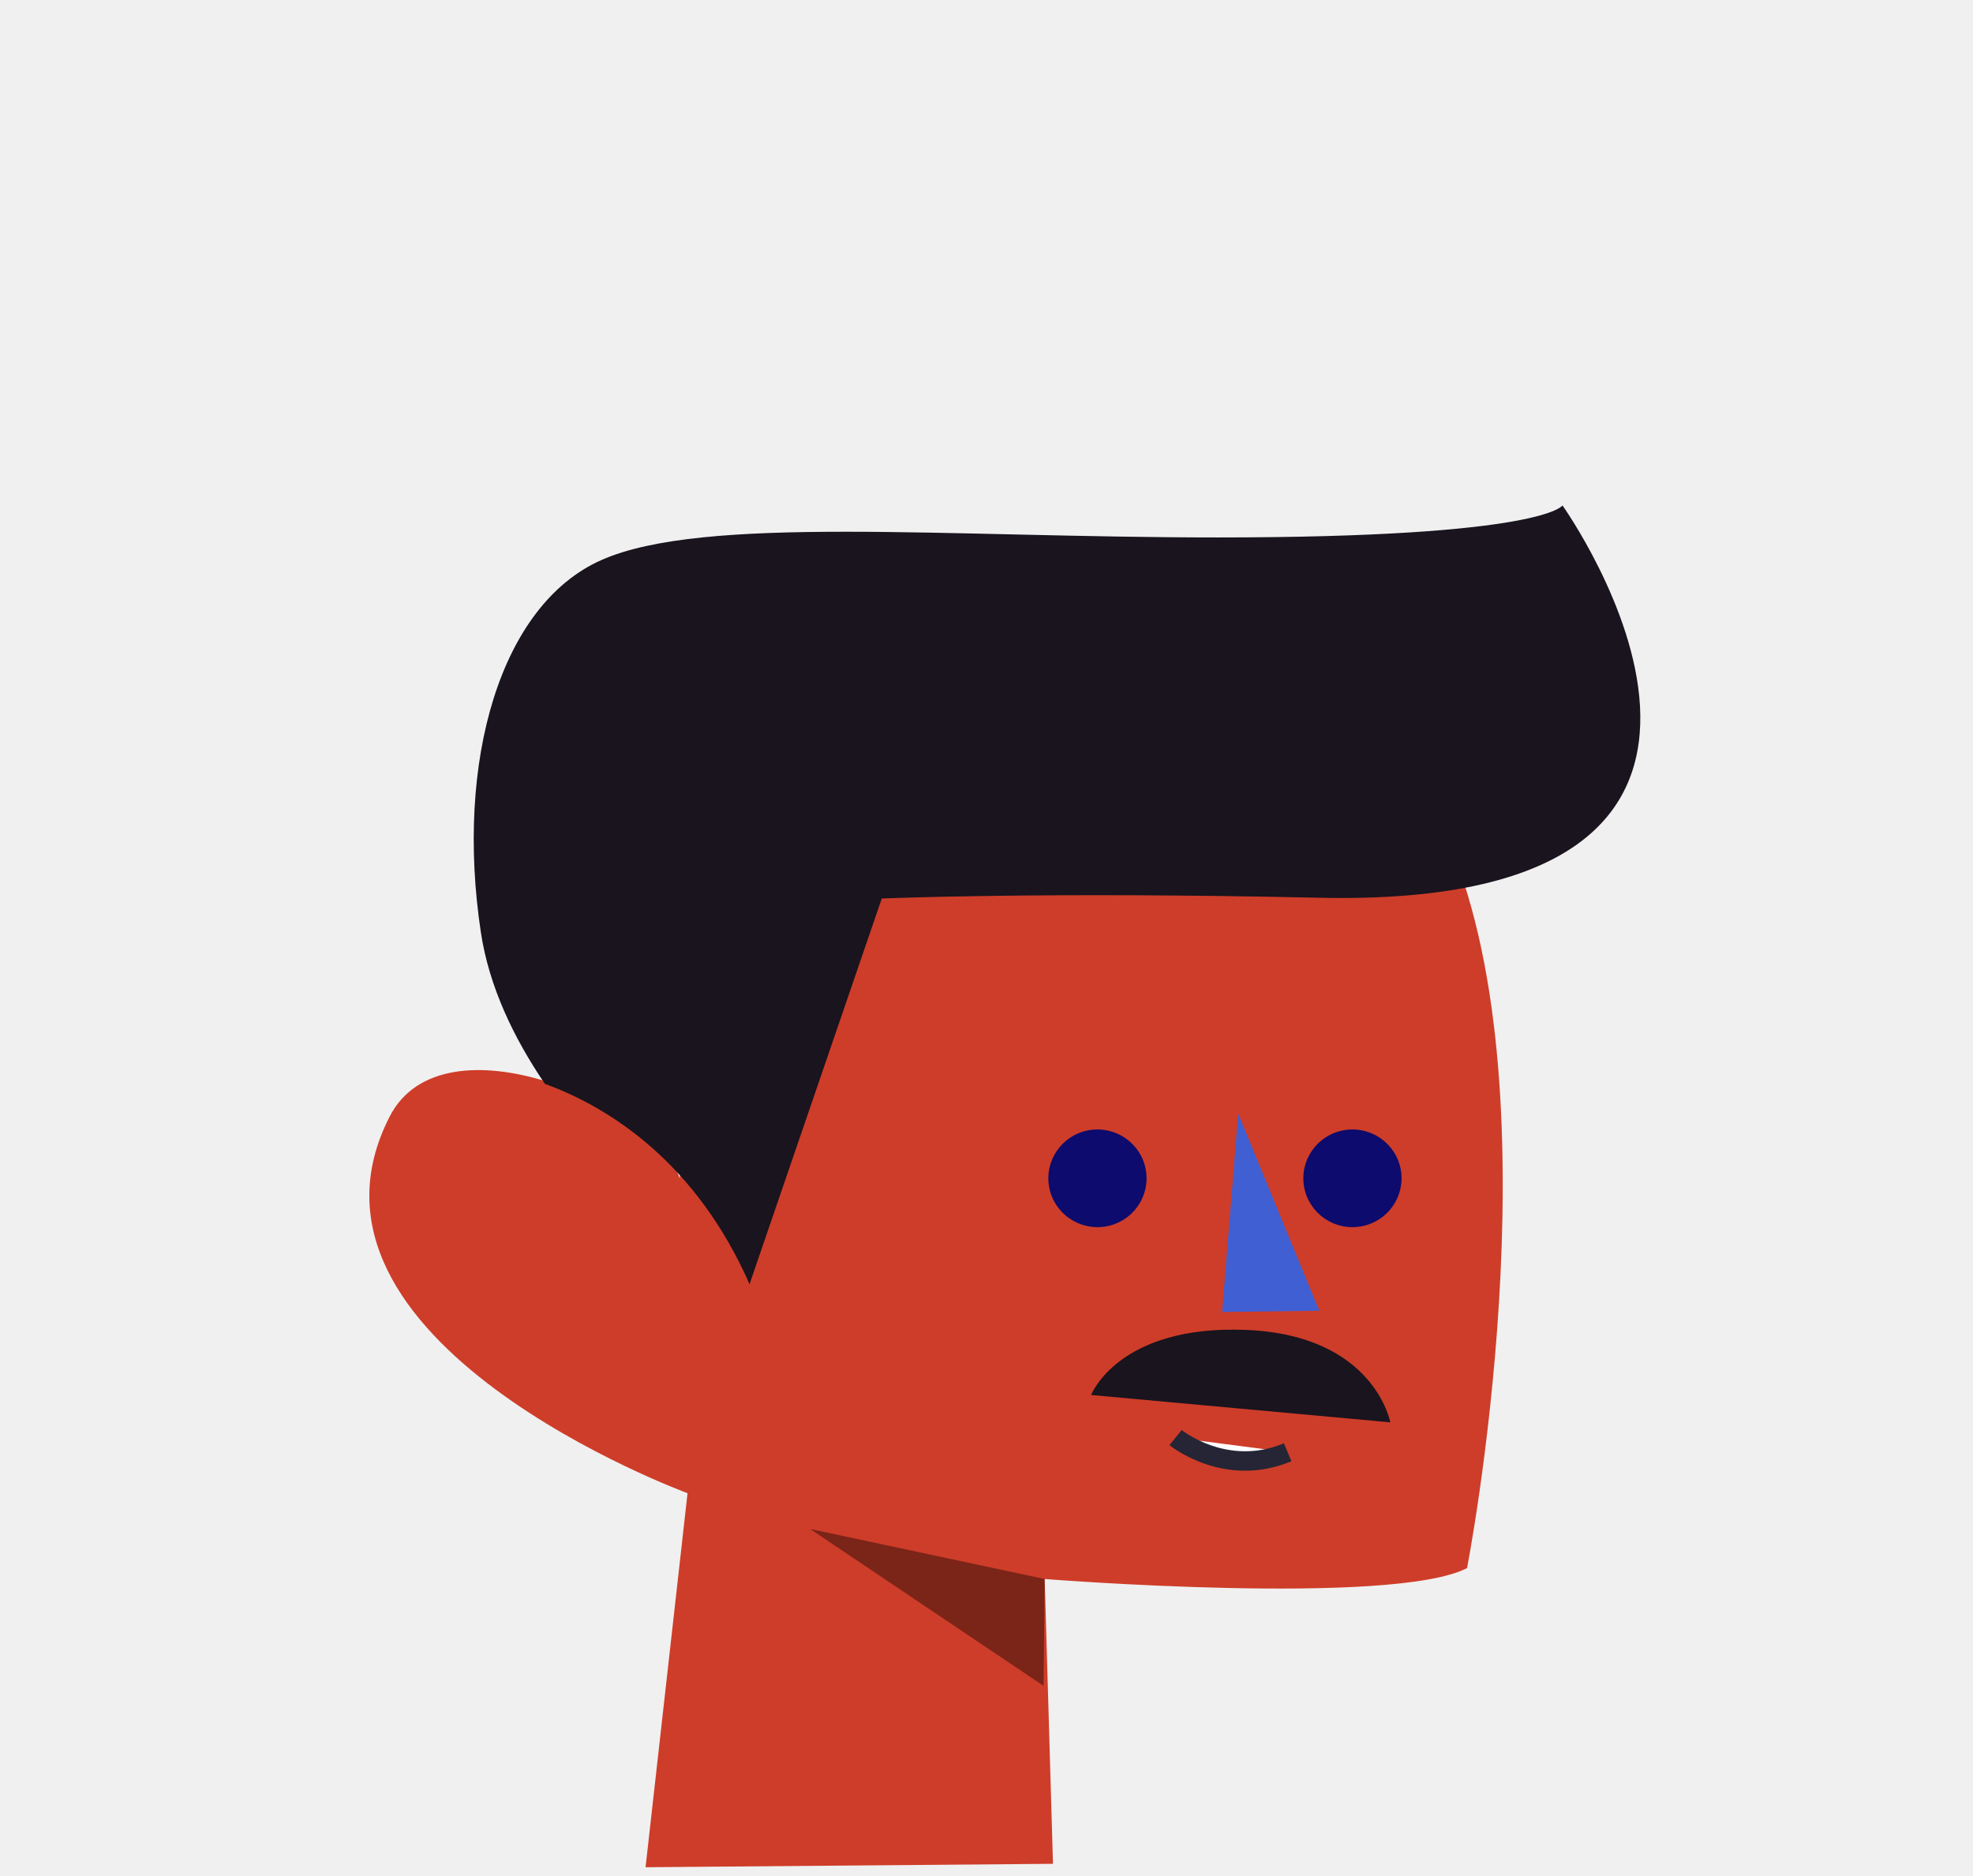
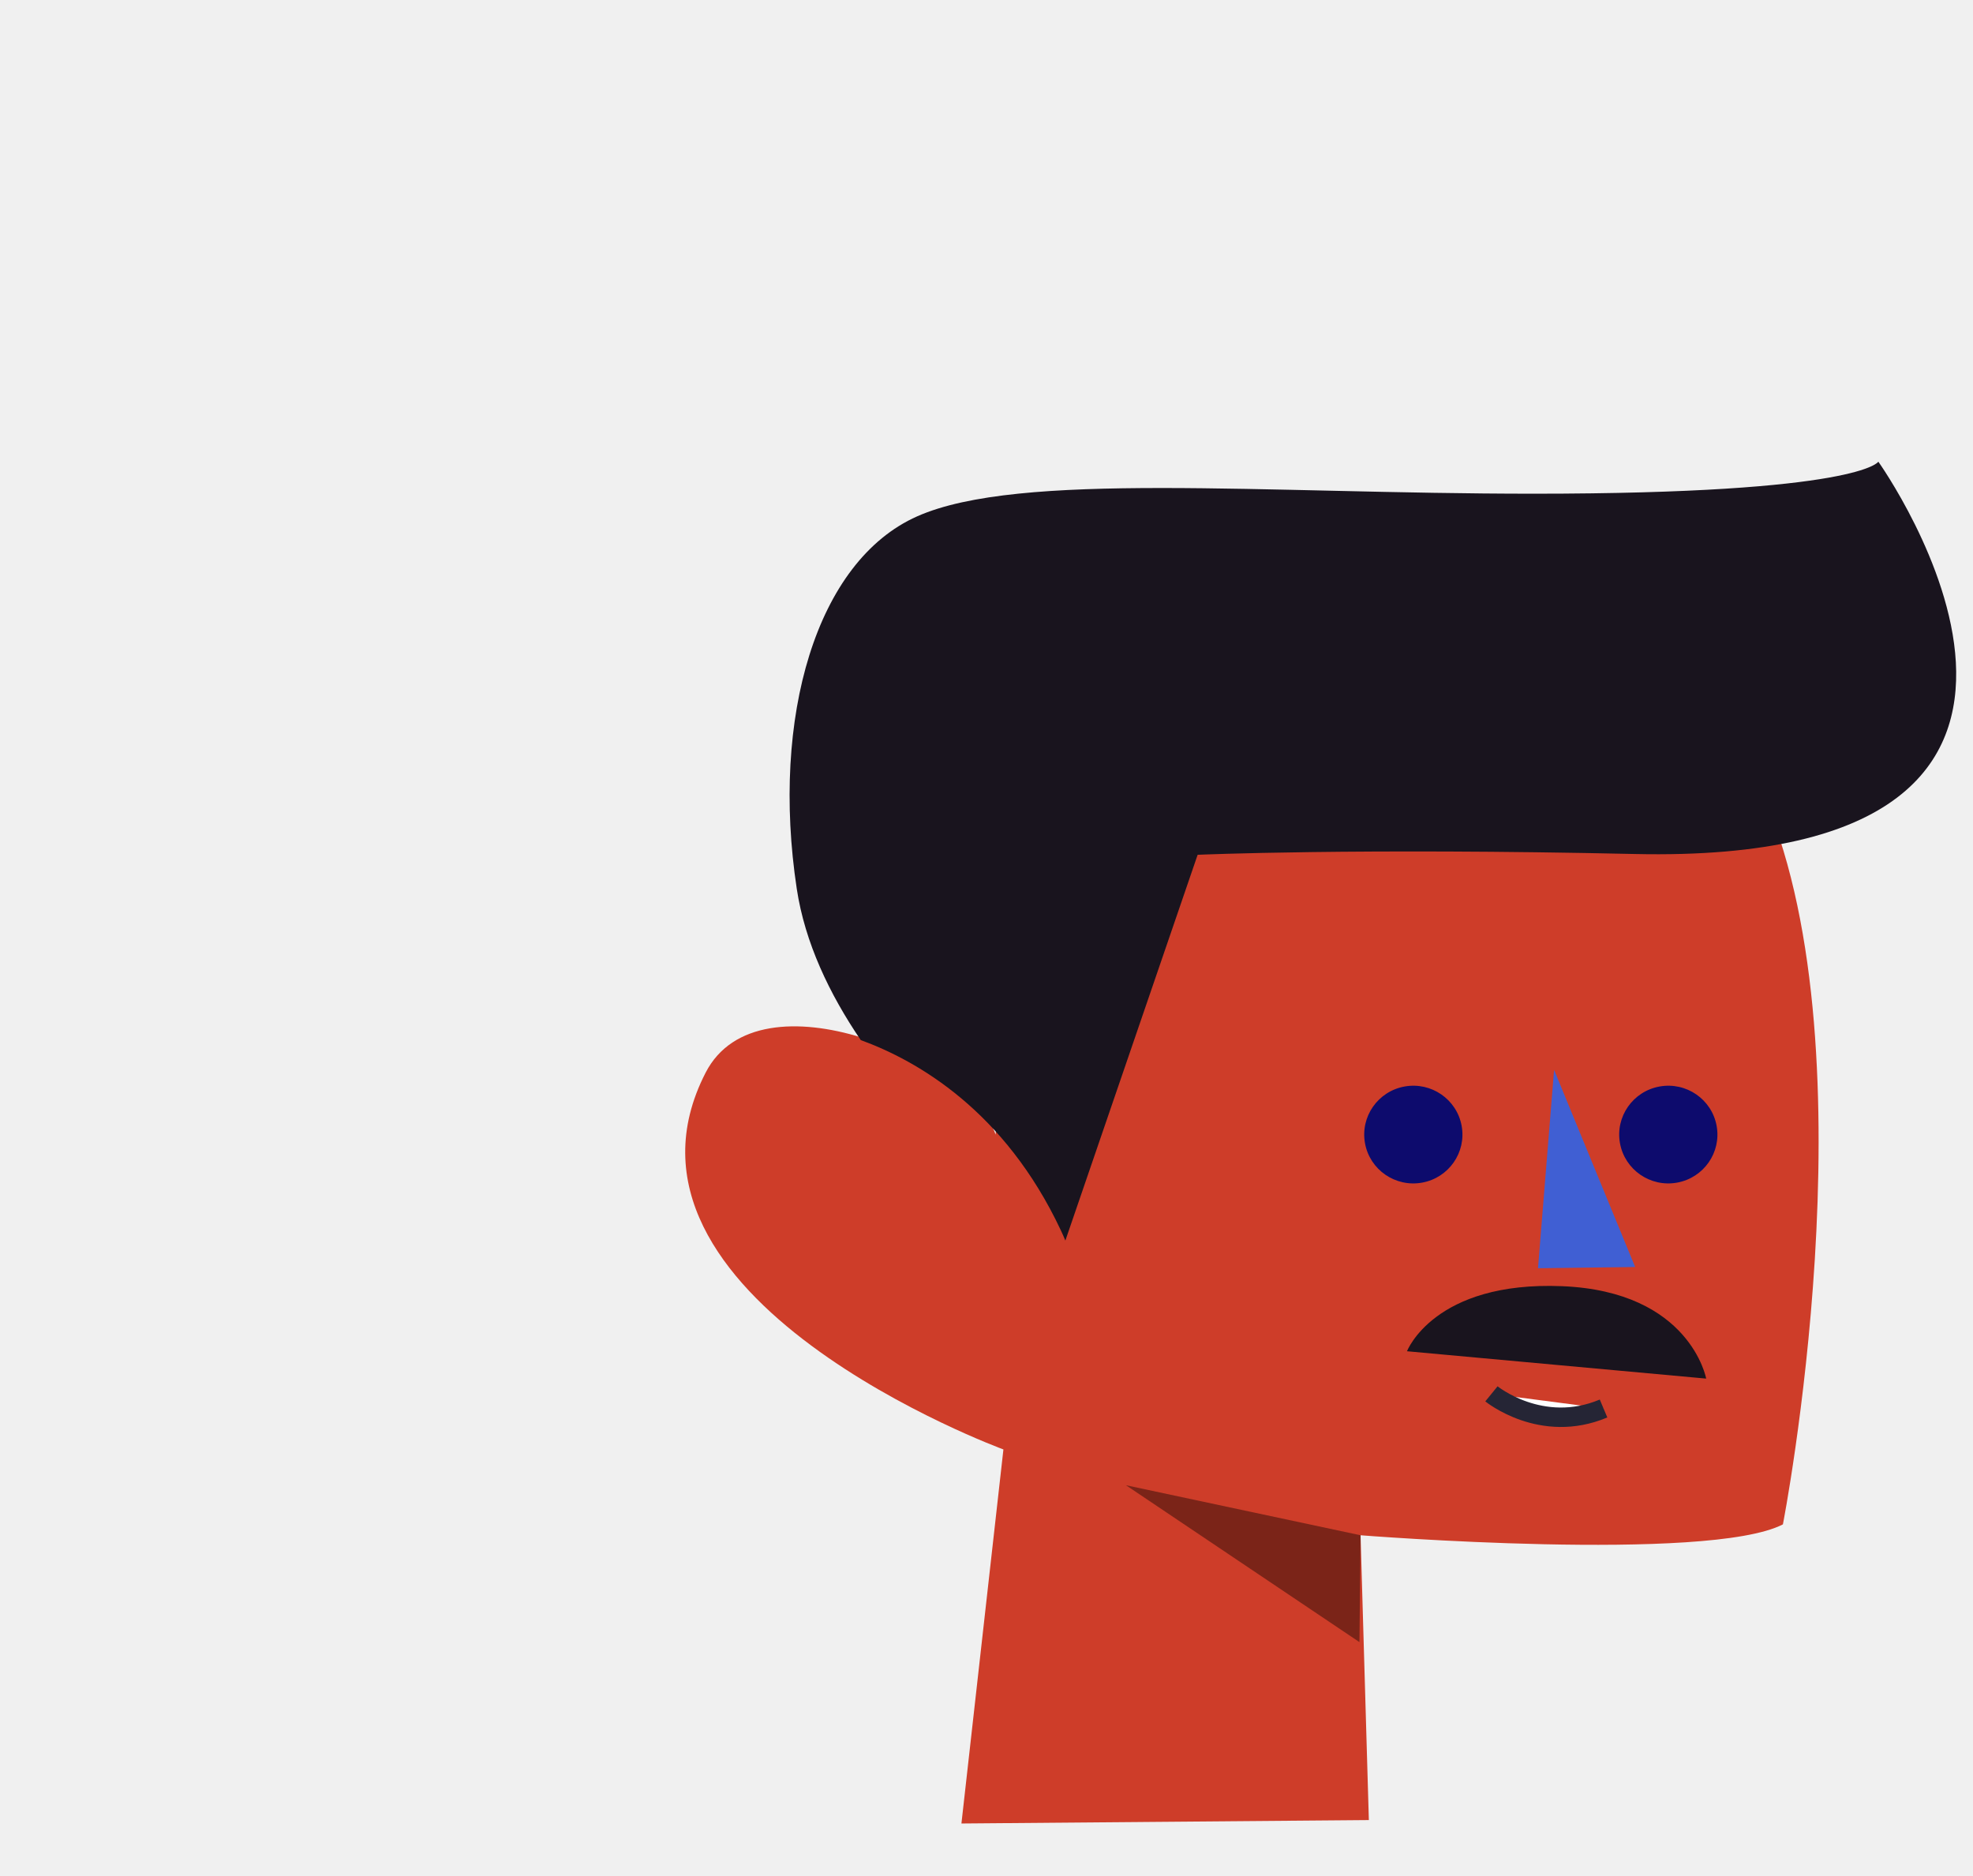
- <svg xmlns="http://www.w3.org/2000/svg" width="406" height="386" viewBox="0 0 406 386" fill="none">
+ <svg xmlns="http://www.w3.org/2000/svg" width="406" height="386" viewBox="-65 9 406 386" fill="none">
  <g id="Man / Head / 5">
    <g id="Group 23">
      <g id="Face color">
        <path id="Face" d="M216.68 383.516L214.974 324.912C214.974 324.912 286.57 330.582 301.884 322.669C301.884 322.669 320.603 226.74 298.277 173.617L297.825 171.549L146.741 153.968L139.877 242.461C134.788 227.531 91.179 208.342 80.2 229.725C56.406 276.056 141.481 307.253 141.481 307.253L132.842 384.221" fill="#CE3D29" />
      </g>
      <path id="Fill 4" opacity="0.403" fill-rule="evenodd" clip-rule="evenodd" d="M214.974 324.911L166.696 314.615L214.743 346.898L214.974 324.911Z" fill="black" />
      <path id="Fill 6" fill-rule="evenodd" clip-rule="evenodd" d="M254.797 229.143L271.479 269.712L251.486 269.965L254.797 229.143Z" fill="#405FD3" />
      <path id="Fill 8" fill-rule="evenodd" clip-rule="evenodd" d="M235.776 240.671C236.77 246.135 233.122 251.364 227.631 252.351C222.137 253.34 216.88 249.713 215.887 244.25C214.893 238.787 218.541 233.559 224.032 232.57C229.526 231.581 234.783 235.208 235.776 240.671Z" fill="#0D0B6D" />
      <path id="Fill 10" fill-rule="evenodd" clip-rule="evenodd" d="M288.246 240.671C289.24 246.135 285.592 251.364 280.101 252.351C274.608 253.34 269.35 249.713 268.358 244.25C267.363 238.787 271.012 233.559 276.503 232.57C281.996 231.581 287.254 235.208 288.246 240.671Z" fill="#0D0B6D" />
      <path id="Hair" d="M154.228 264.274C153.95 263.594 153.64 262.89 153.298 262.162C141.764 237.613 123.872 227.298 112.121 223.017C105.699 213.568 100.636 203 98.955 191.871C93.625 156.656 102.944 124.471 123.736 115.247C144.782 105.909 194.633 110.59 250.61 110.59C317.82 110.59 321.522 104.001 321.522 104.001C321.522 104.001 380.768 187.145 271.385 184.728C214.065 183.461 181.447 184.89 181.447 184.89L154.228 264.274Z" fill="#19141E" />
      <g id="Group 22">
        <path id="Fill 19" fill-rule="evenodd" clip-rule="evenodd" d="M241.905 295.811C241.905 295.811 252.198 304.211 264.975 298.828L241.905 295.811Z" fill="white" />
        <path id="Stroke 21" d="M241.905 295.811C241.905 295.811 252.198 304.211 264.975 298.828" stroke="#252535" stroke-width="4" />
        <path id="Fill 17" fill-rule="evenodd" clip-rule="evenodd" d="M224.528 287.046C224.528 287.046 230.094 272.573 256.459 273.658C282.824 274.741 286.094 292.675 286.094 292.675L224.528 287.046Z" fill="#19141E" />
      </g>
    </g>
  </g>
</svg>
